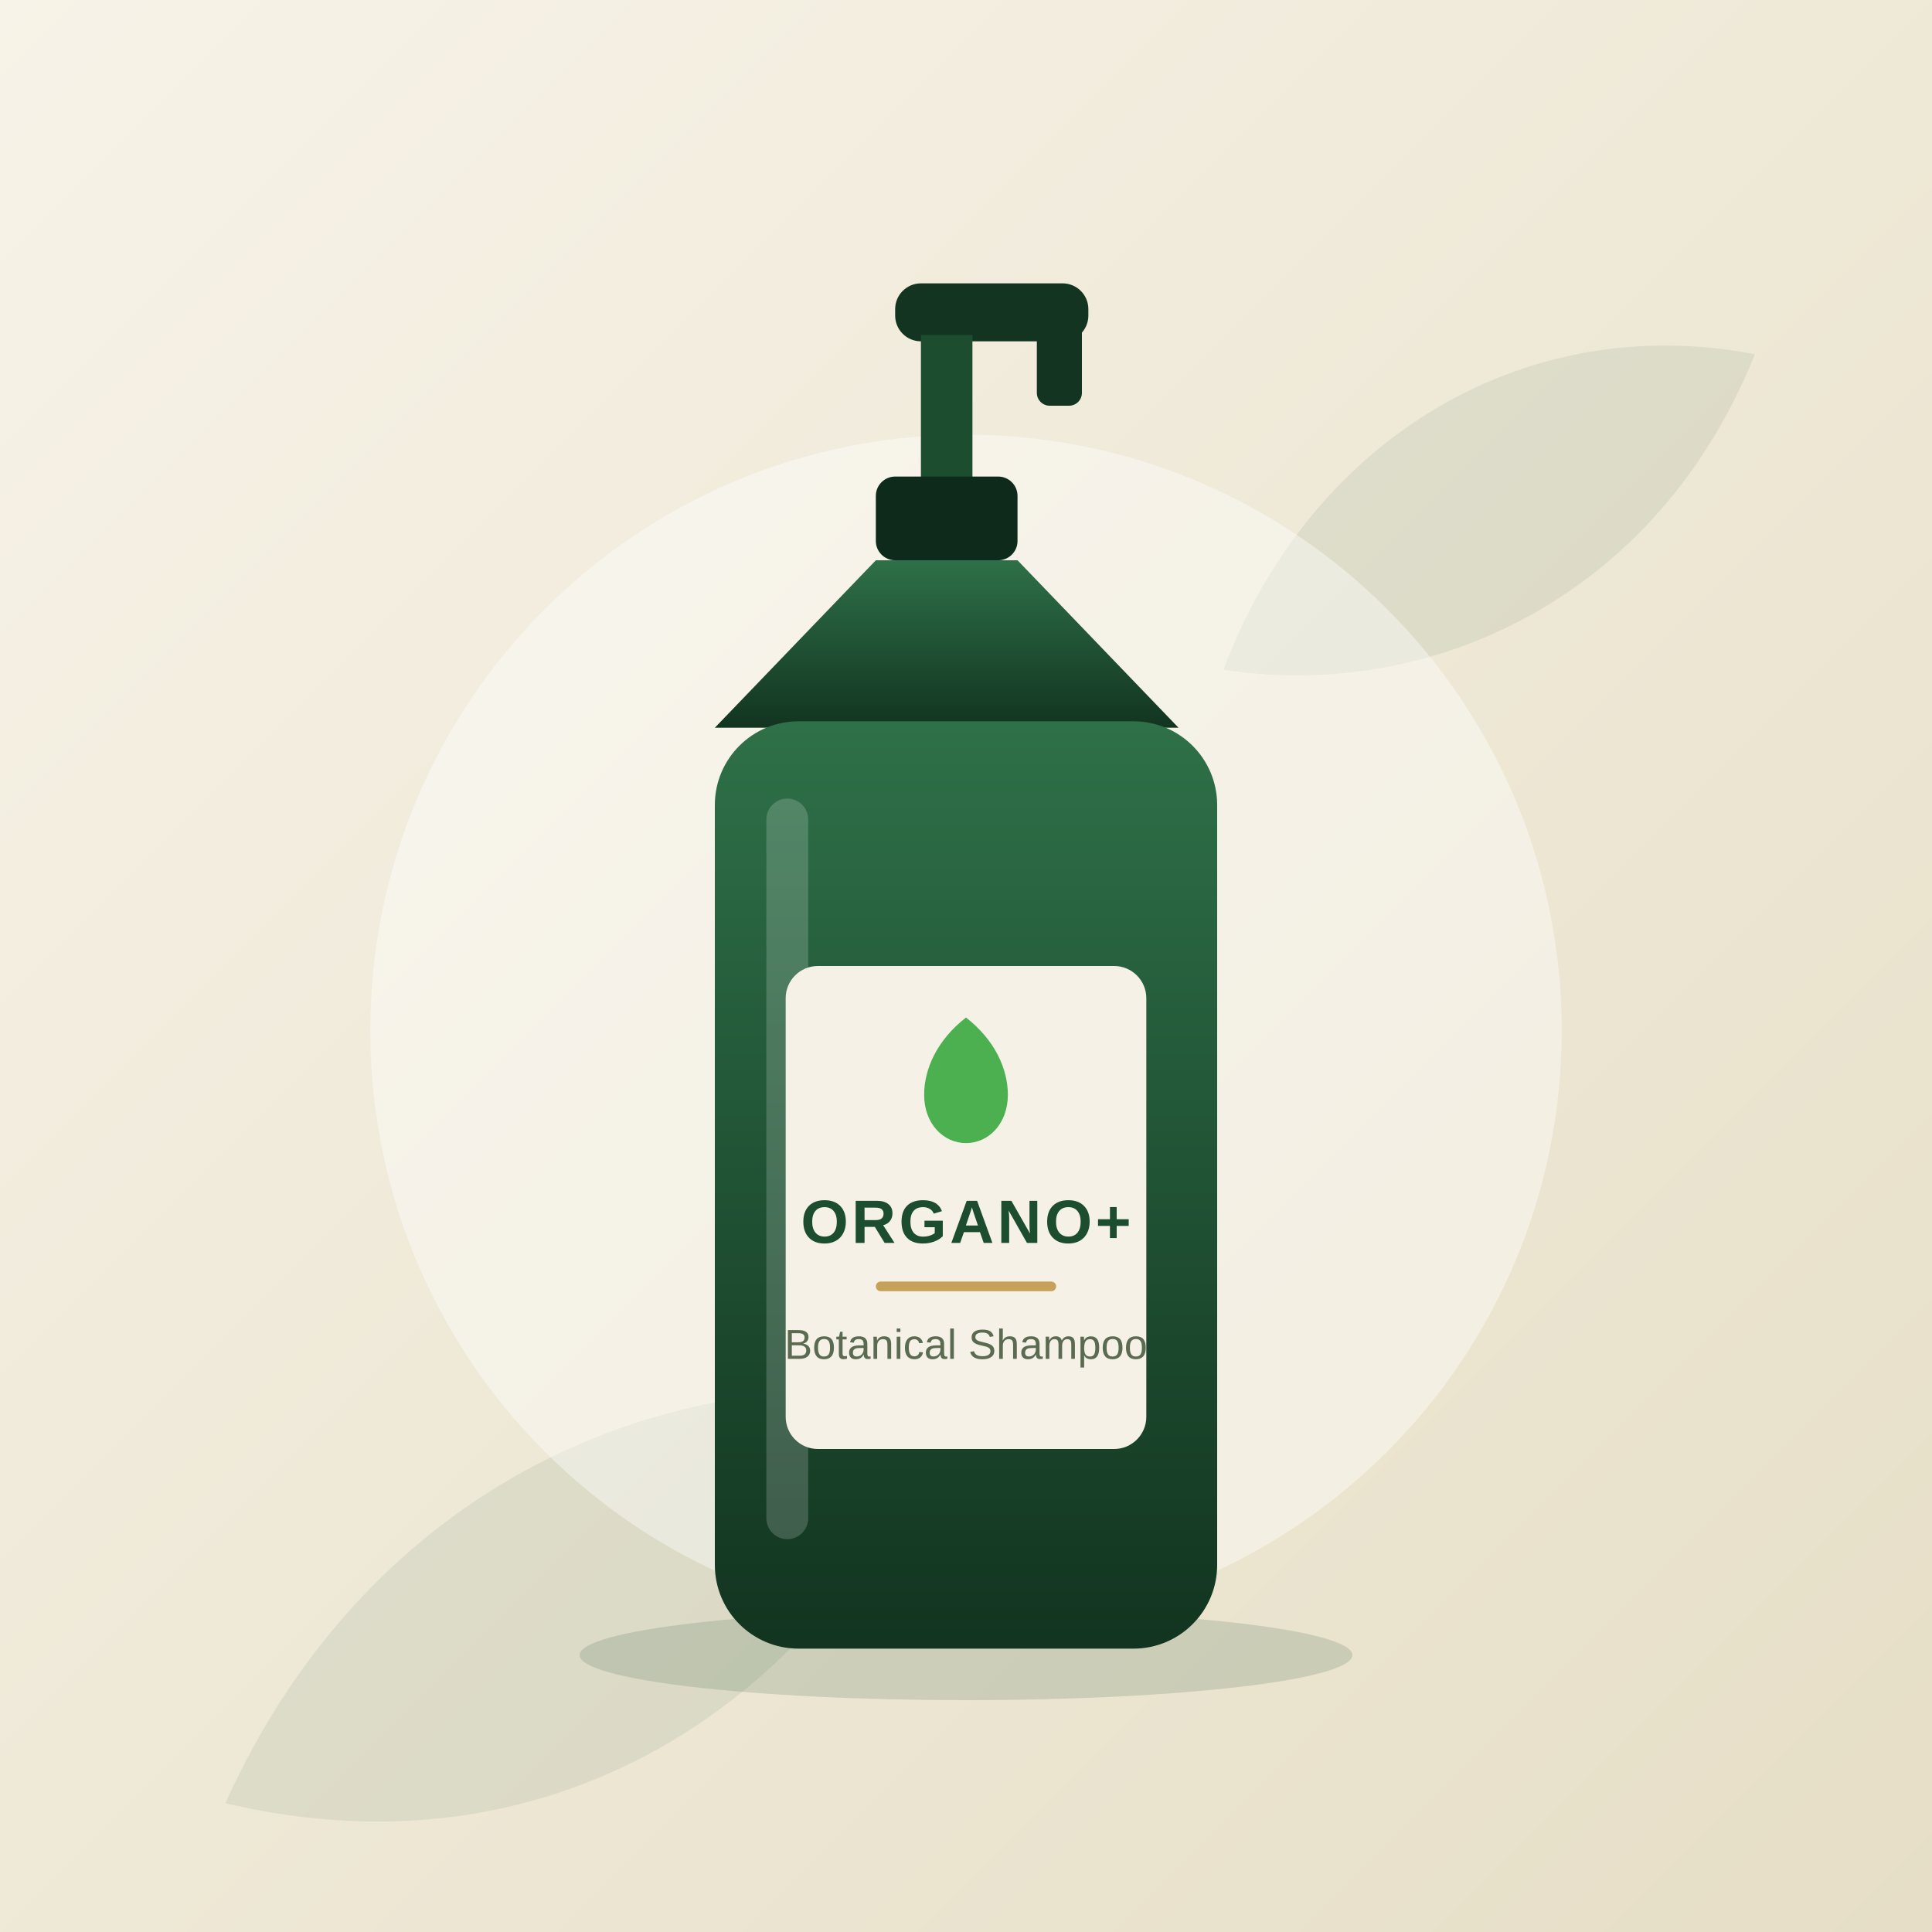
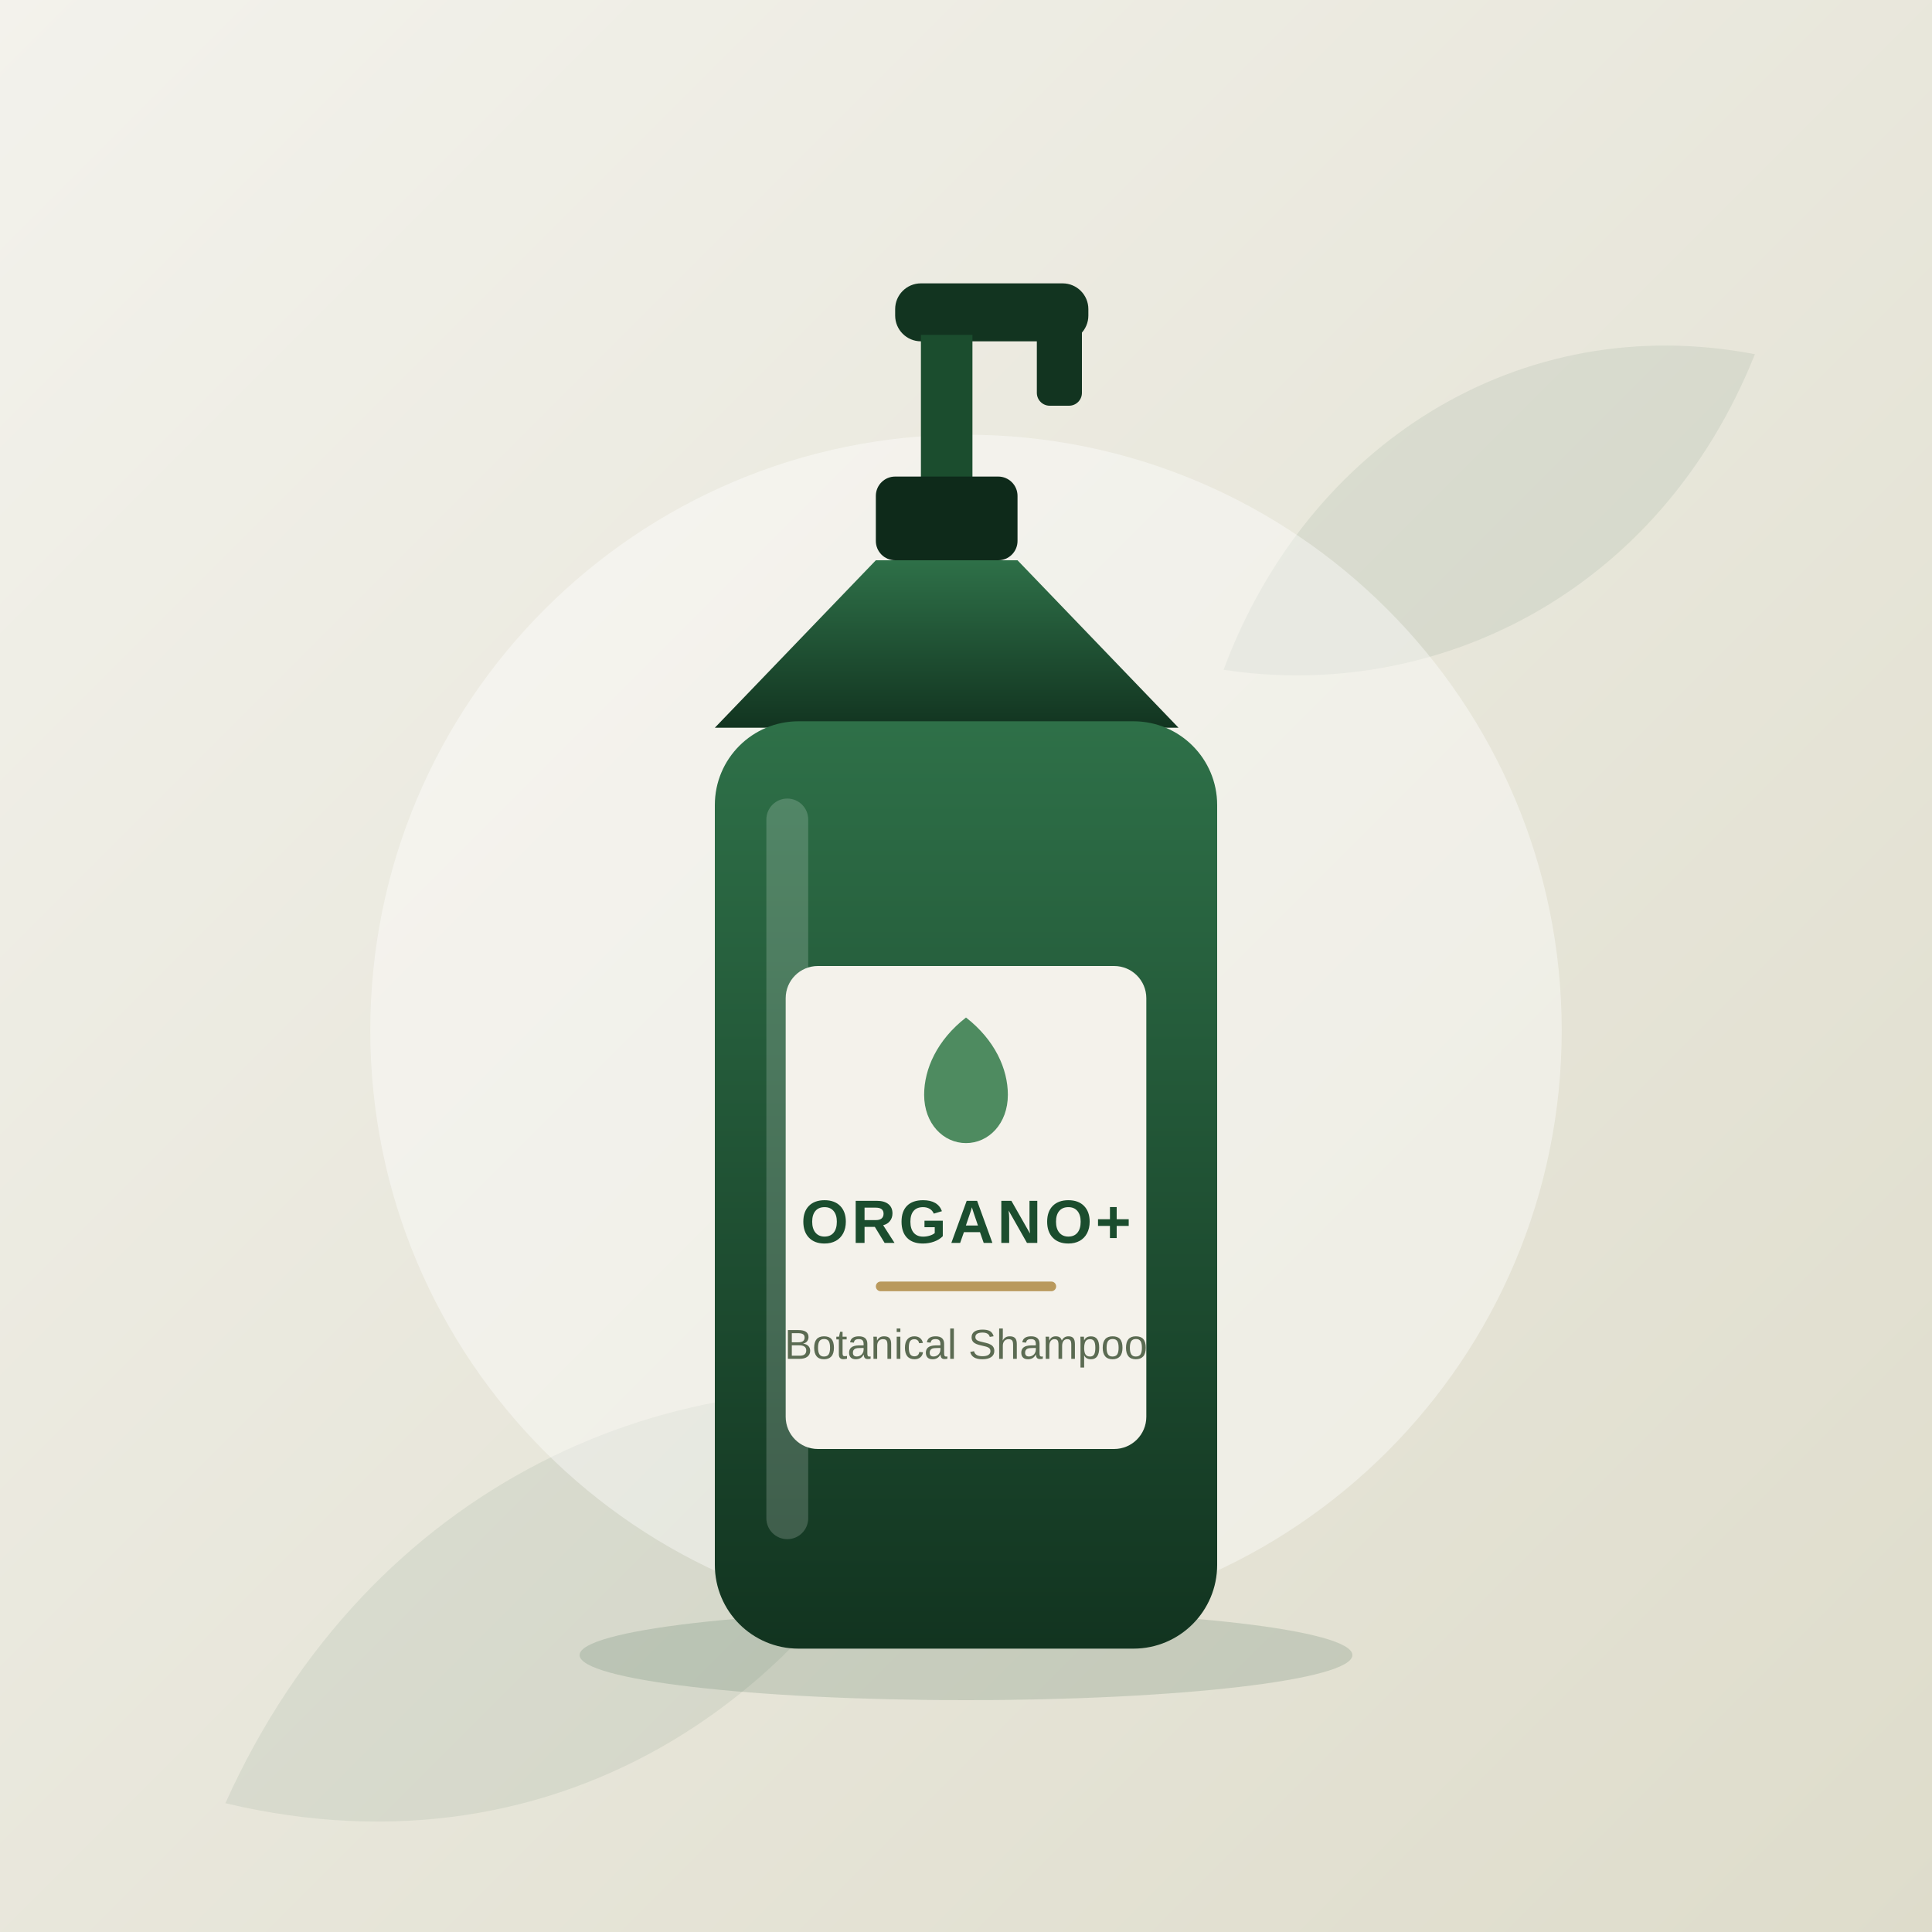
<svg xmlns="http://www.w3.org/2000/svg" viewBox="0 0 600 600" role="img" aria-label="Botanical shampoo placeholder">
  <defs>
    <linearGradient id="bg" x1="0" y1="0" x2="1" y2="1">
-       <stop offset="0" stop-color="#F7F3E8" />
-       <stop offset="1" stop-color="#E6DEC6" />
+       <stop offset="0" stop-color="#F3F2EC" />
+       <stop offset="1" stop-color="#DEDCCB" />
    </linearGradient>
    <linearGradient id="body" x1="0" y1="0" x2="0" y2="1">
      <stop offset="0" stop-color="#2E7048" />
      <stop offset="1" stop-color="#123420" />
    </linearGradient>
  </defs>
  <rect width="600" height="600" fill="url(#bg)" />
  <g fill="#1B4D2E" opacity=".08">
    <path d="M70 560c45-100 140-140 225-125-35 90-120 150-225 125z" />
    <path d="M545 110c-30 75-100 108-165 98 26-70 92-112 165-98z" />
  </g>
  <circle cx="300" cy="320" r="185" fill="#fff" opacity=".4" />
  <ellipse cx="300" cy="514" rx="120" ry="14" fill="#1B4D2E" opacity=".15" />
  <rect x="322" y="96" width="14" height="30" rx="4" fill="#123420" />
  <rect x="278" y="88" width="60" height="18" rx="8" fill="#123420" />
  <rect x="286" y="104" width="16" height="46" fill="#1B4D2E" />
  <rect x="272" y="148" width="44" height="26" rx="6" fill="#0E2A1A" />
  <path d="M272 174h44l50 52H222z" fill="url(#body)" />
  <rect x="222" y="224" width="156" height="288" rx="26" fill="url(#body)" />
  <rect x="238" y="248" width="13" height="230" rx="6.5" fill="#fff" opacity=".18" />
-   <rect x="244" y="300" width="112" height="150" rx="10" fill="#F5F1E6" />
-   <path d="M300 316c-9 7-13 16-13 24 0 9 6 15 13 15s13-6 13-15c0-8-4-17-13-24z" fill="#4CAF50" />
+   <rect x="244" y="300" width="112" height="150" rx="10" fill="#F4F2EB" />
+   <path d="M300 316c-9 7-13 16-13 24 0 9 6 15 13 15s13-6 13-15c0-8-4-17-13-24z" fill="#4E8B60" />
  <text x="300" y="386" text-anchor="middle" font-family="Arial, sans-serif" font-size="19" font-weight="bold" fill="#1B4D2E" letter-spacing="1">ORGANO+</text>
-   <rect x="272" y="398" width="56" height="3" rx="1.5" fill="#C6A15A" />
+   <rect x="272" y="398" width="56" height="3" rx="1.5" fill="#B9995C" />
  <text x="300" y="422" text-anchor="middle" font-family="Arial, sans-serif" font-size="13" fill="#5B6B52">Botanical Shampoo</text>
</svg>
